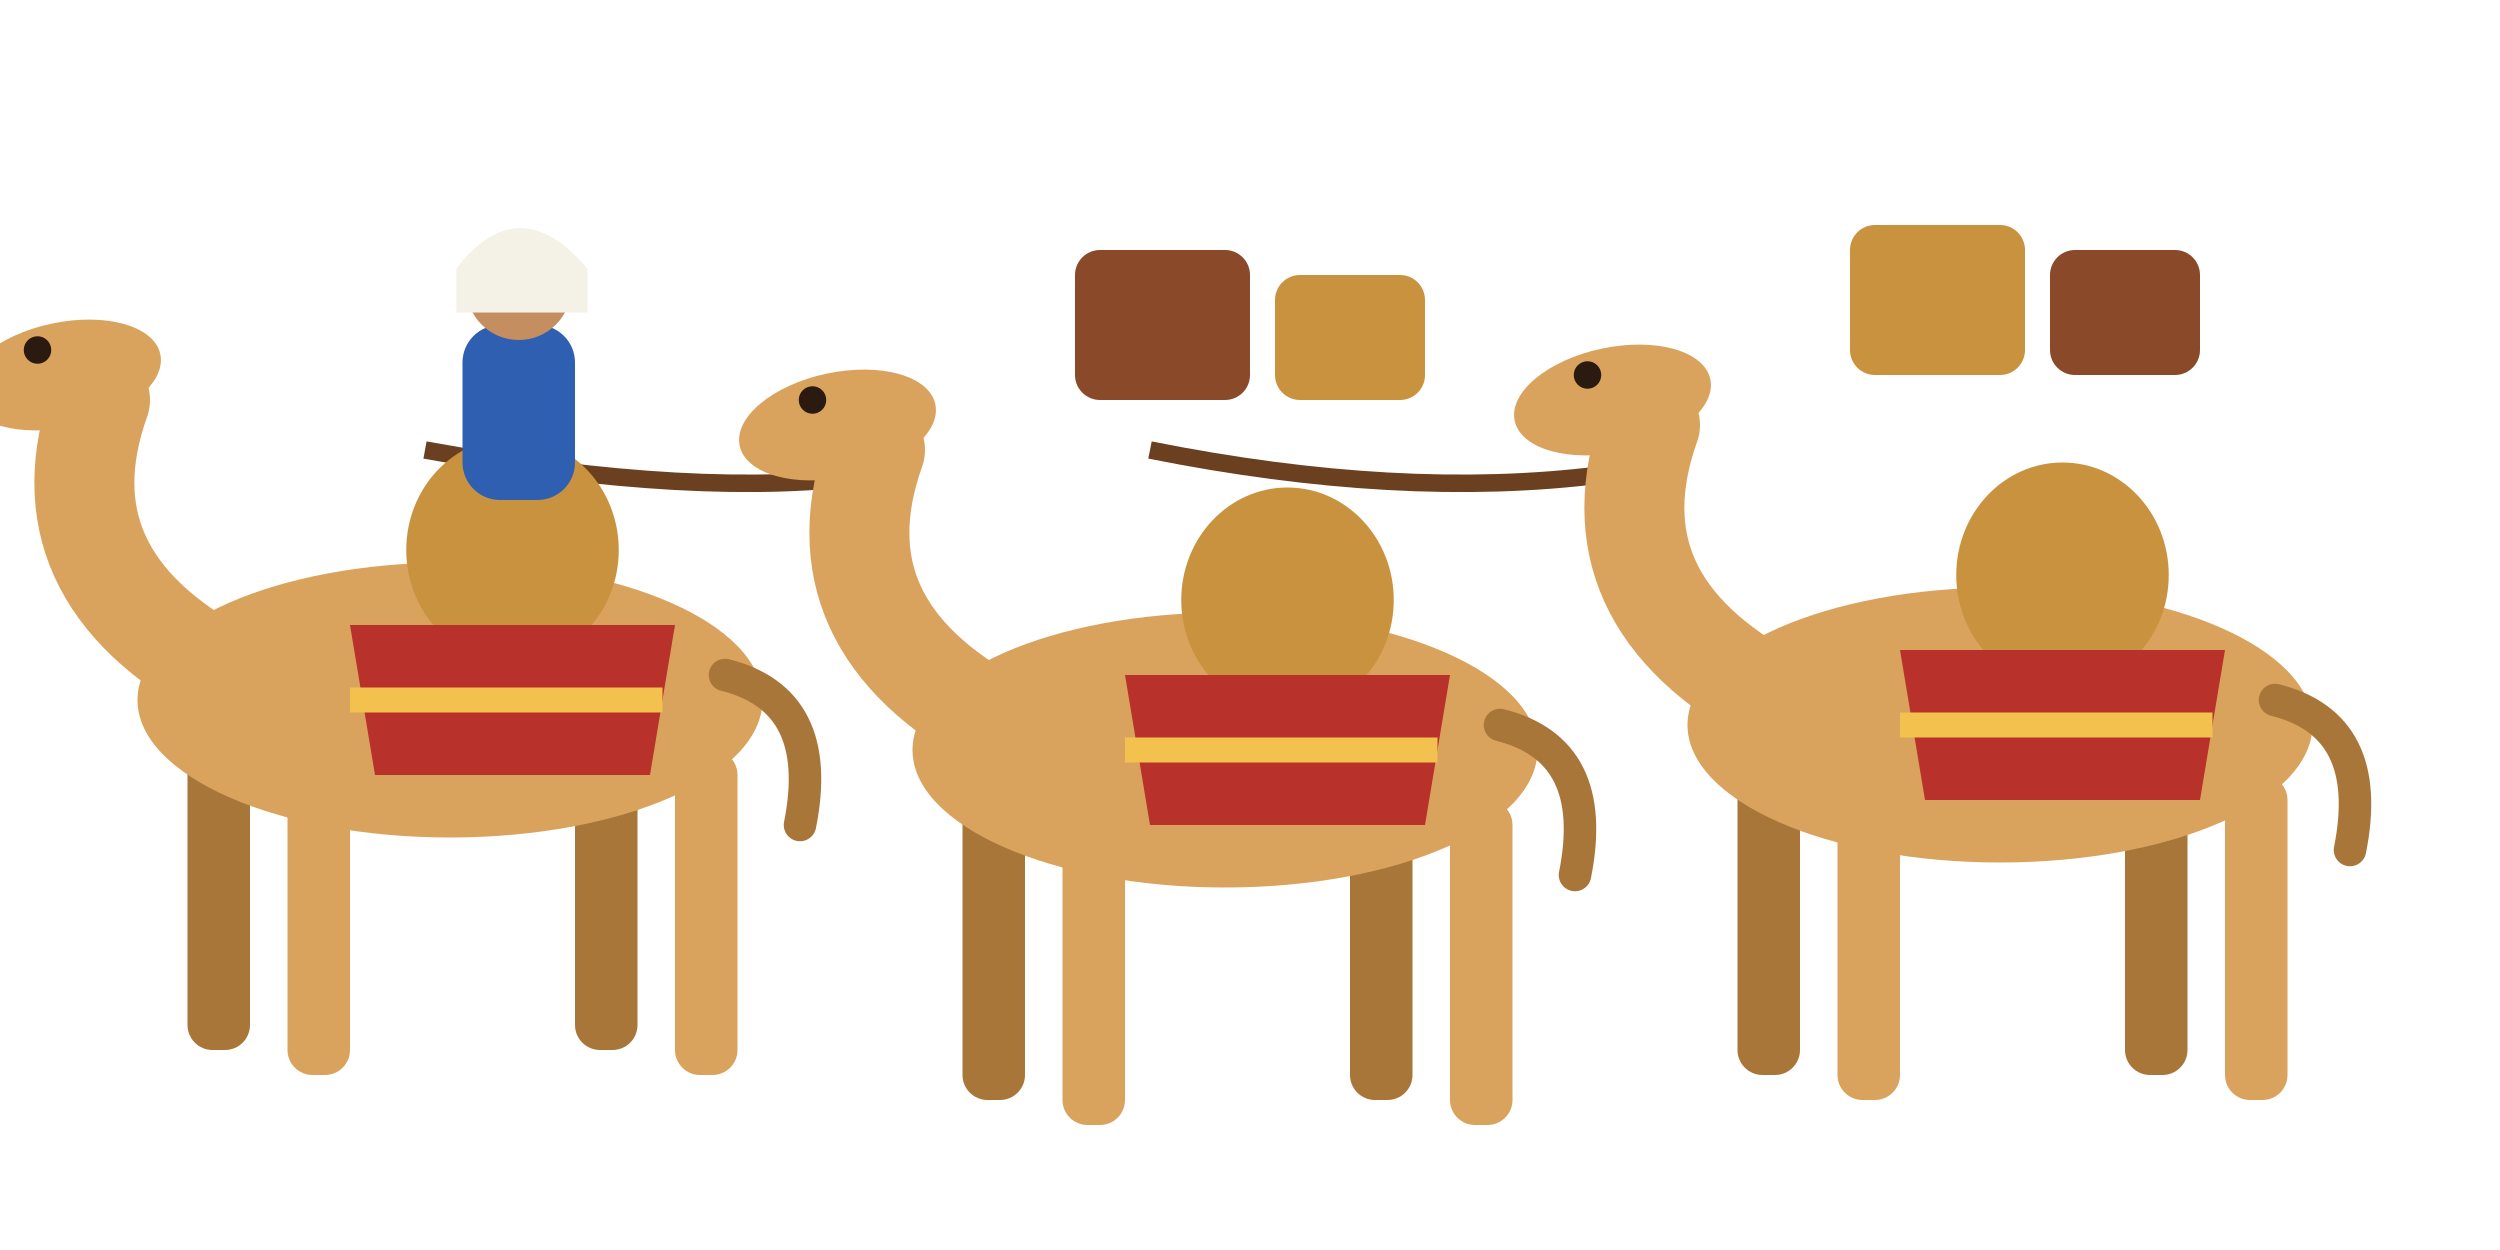
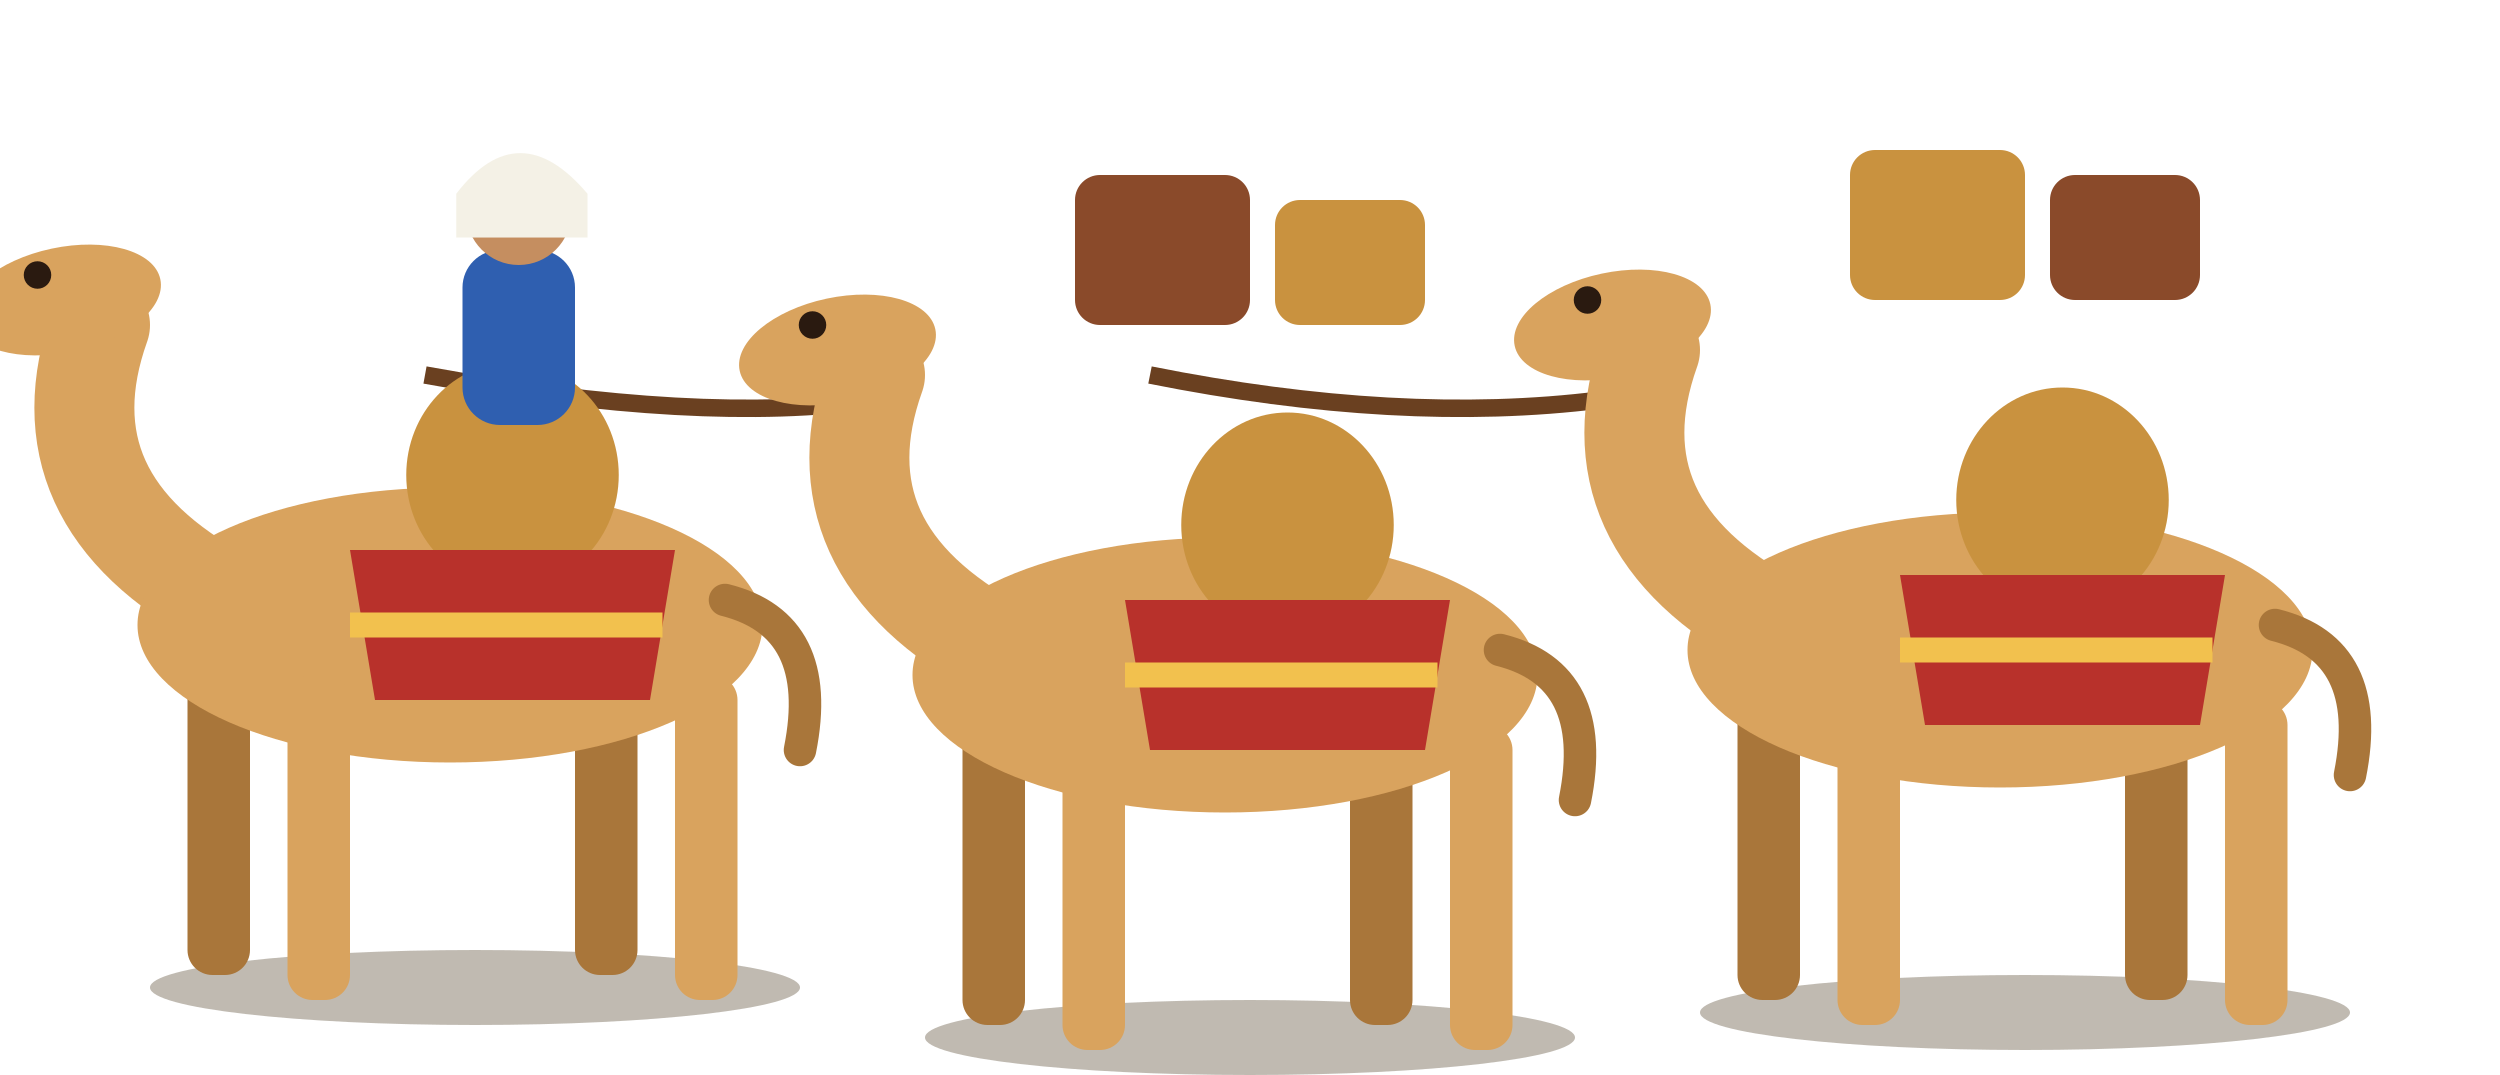
- <svg xmlns="http://www.w3.org/2000/svg" xmlns:xlink="http://www.w3.org/1999/xlink" viewBox="0 0 200 100">
+ <svg xmlns="http://www.w3.org/2000/svg" xmlns:xlink="http://www.w3.org/1999/xlink" viewBox="0 6 200 86">
  <defs>
    <g id="cm">
      <rect x="9" y="38" width="5" height="26" rx="2" fill="#a9763a" />
      <rect x="40" y="38" width="5" height="26" rx="2" fill="#a9763a" />
      <path d="M12 34 Q-3 26 2 12" stroke="#d9a35e" stroke-width="8" fill="none" stroke-linecap="round" />
      <ellipse cx="-1" cy="10" rx="8" ry="4.2" transform="rotate(-12 -1 10)" fill="#d9a35e" />
      <circle cx="-3" cy="8" r="1.1" fill="#2a1a10" />
      <ellipse cx="30" cy="36" rx="25" ry="11" fill="#d9a35e" />
      <ellipse cx="35" cy="24" rx="8.5" ry="9" fill="#c9923f" />
      <rect x="17" y="40" width="5" height="26" rx="2" fill="#d9a35e" />
      <rect x="48" y="40" width="5" height="26" rx="2" fill="#d9a35e" />
      <path d="M52 34 Q60 36 58 46" stroke="#a9763a" stroke-width="2.6" fill="none" stroke-linecap="round" />
      <path d="M22 30 L48 30 L46 42 L24 42Z" fill="#b8312b" />
      <path d="M22 36 L47 36" stroke="#f2c14e" stroke-width="2" />
    </g>
  </defs>
+   <g fill="#4a3a20" opacity=".35">
+     <ellipse cx="38" cy="85" rx="26" ry="3" />
+     <ellipse cx="100" cy="89" rx="26" ry="3" />
+     <ellipse cx="162" cy="87" rx="26" ry="3" />
+   </g>
  <path d="M34 36 Q56 40 70 38 M92 36 Q112 40 128 38" stroke="#6a4020" stroke-width="1.4" fill="none" />
  <use xlink:href="#cm" transform="translate(130 22)" />
  <use xlink:href="#cm" transform="translate(68 24)" />
  <g transform="translate(6 20)">
    <use xlink:href="#cm" />
    <rect x="31" y="6" width="9" height="14" rx="3" fill="#2f5fb0" />
    <circle cx="35.5" cy="3" r="4.2" fill="#c58e60" />
    <path d="M30.5 1.5 Q35.5 -5 41 1.5 L41 5 L30.5 5Z" fill="#f4f1e6" />
  </g>
  <g transform="translate(74 18)">
    <rect x="12" y="2" width="14" height="12" rx="2" fill="#8a4a2a" />
    <rect x="28" y="4" width="12" height="10" rx="2" fill="#c9923f" />
  </g>
  <g transform="translate(136 16)">
    <rect x="12" y="2" width="14" height="12" rx="2" fill="#c9923f" />
    <rect x="28" y="4" width="12" height="10" rx="2" fill="#8a4a2a" />
  </g>
</svg>
